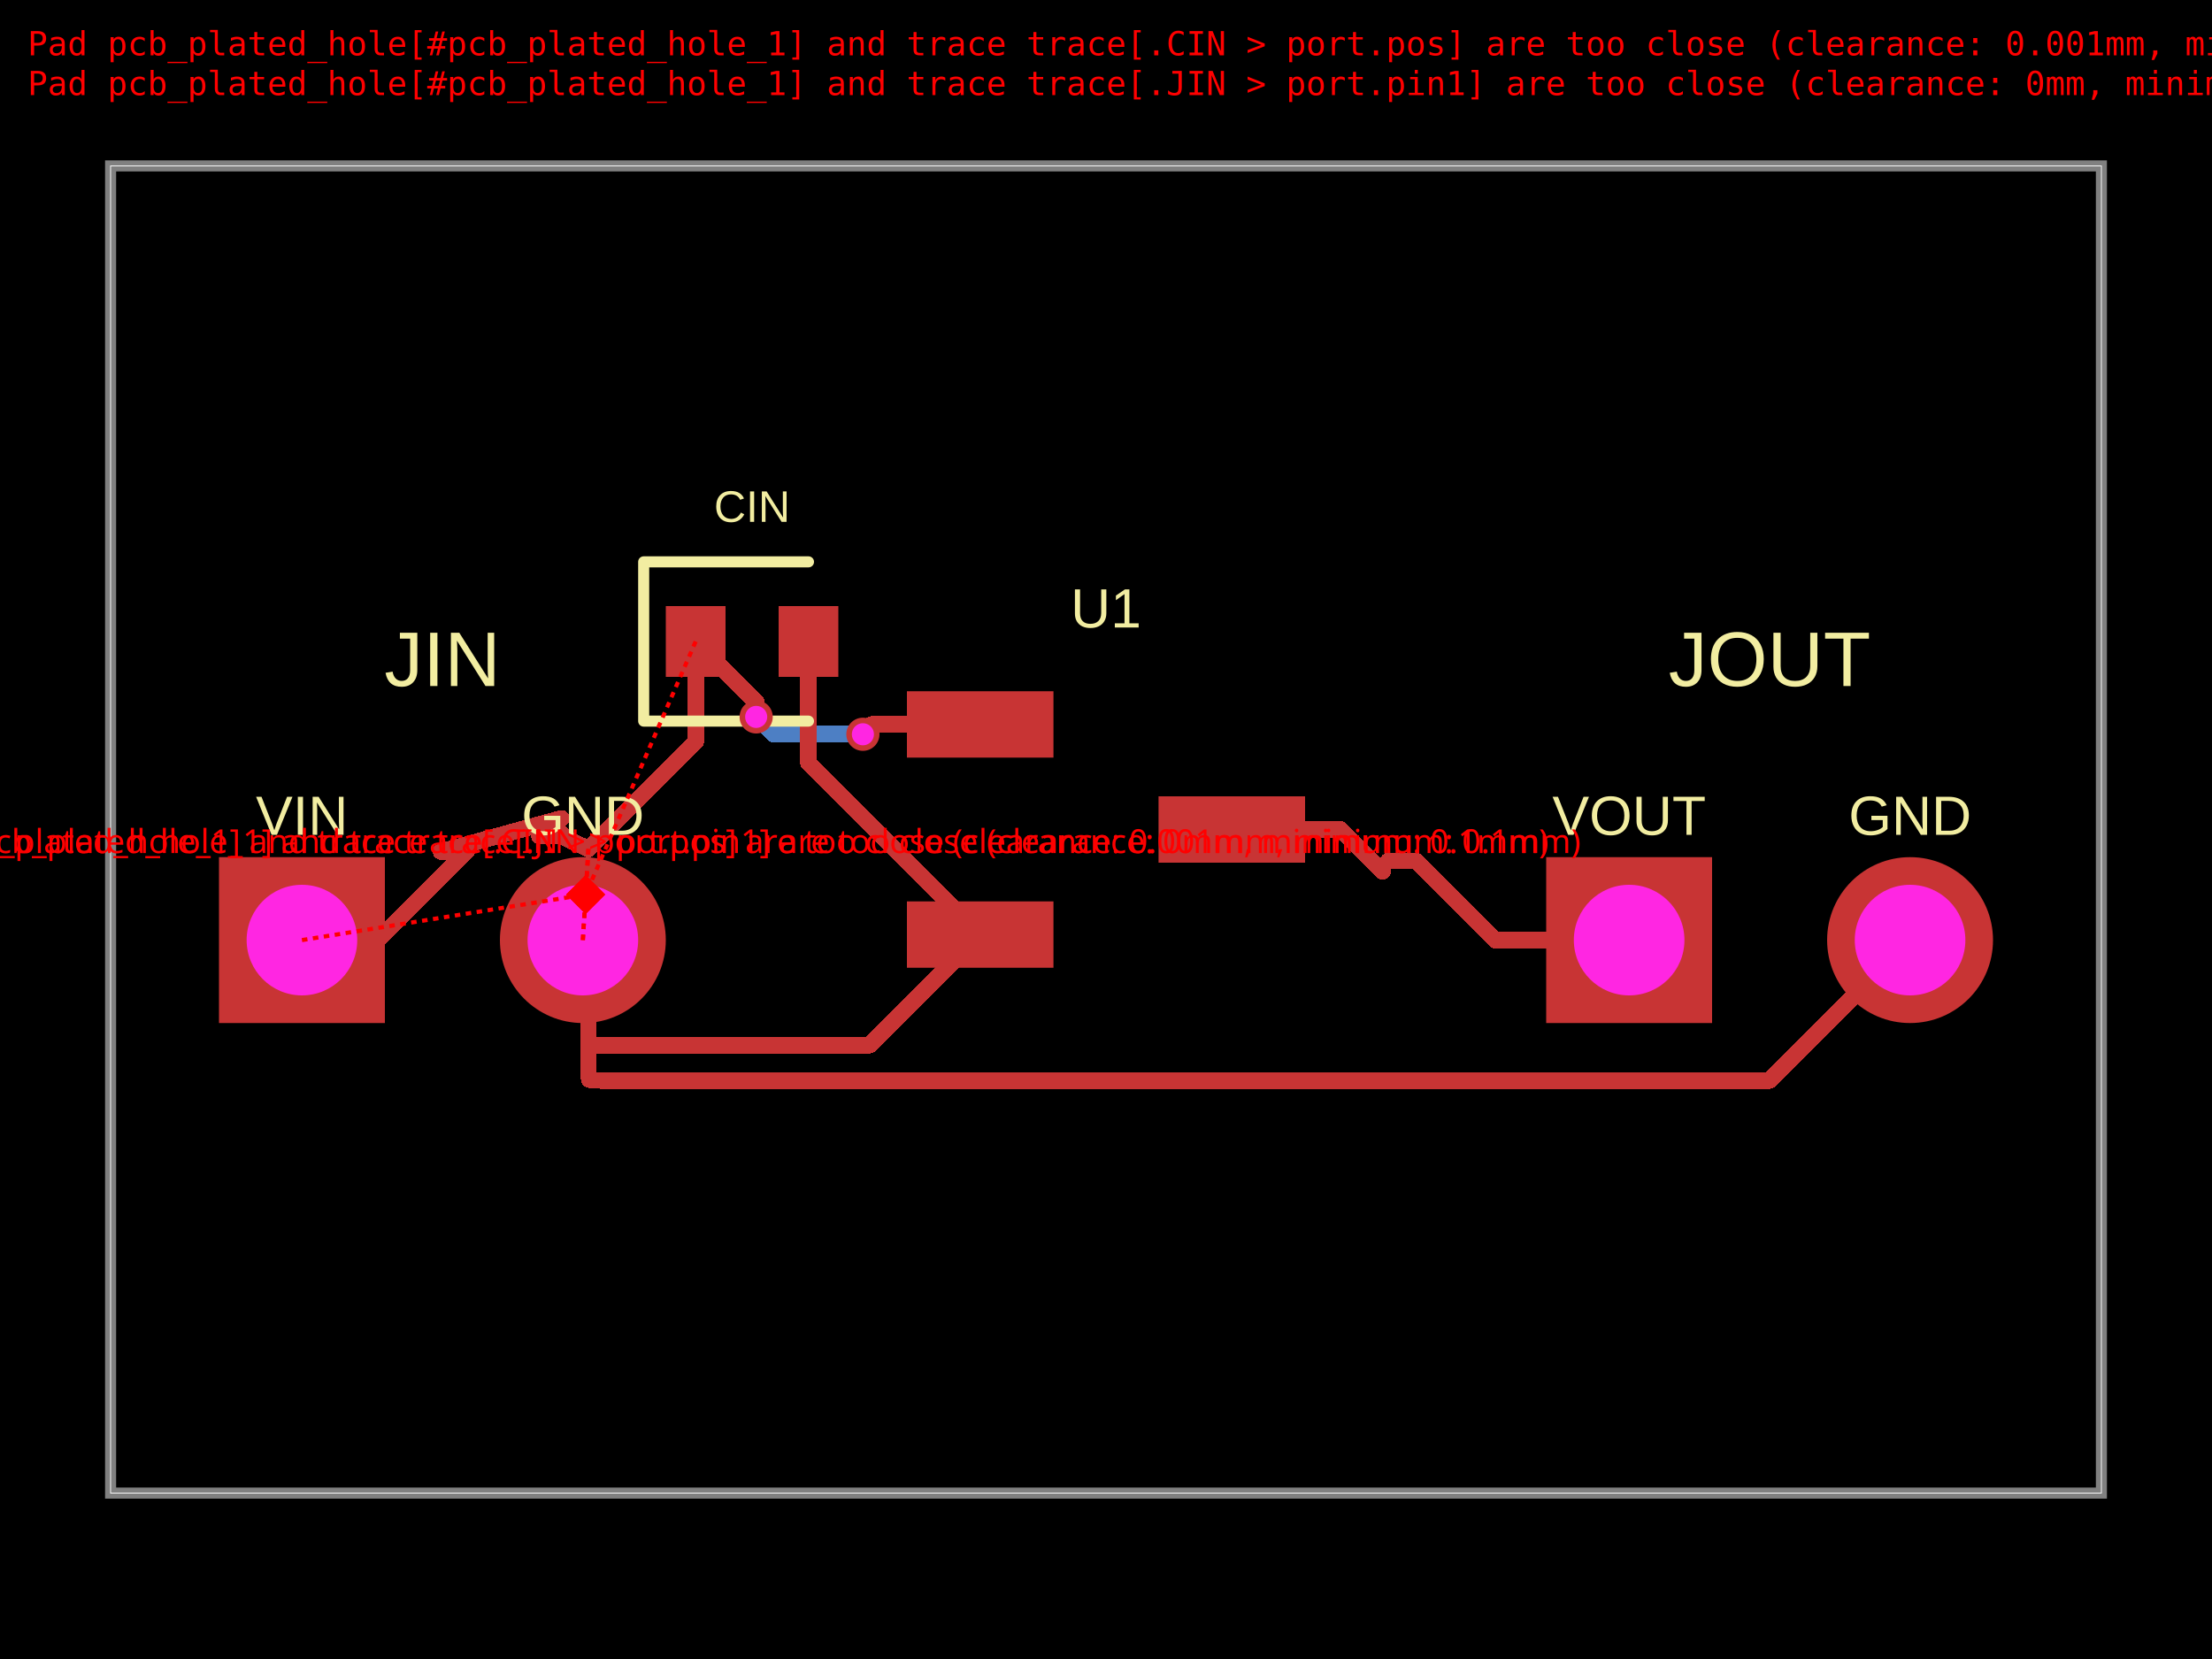
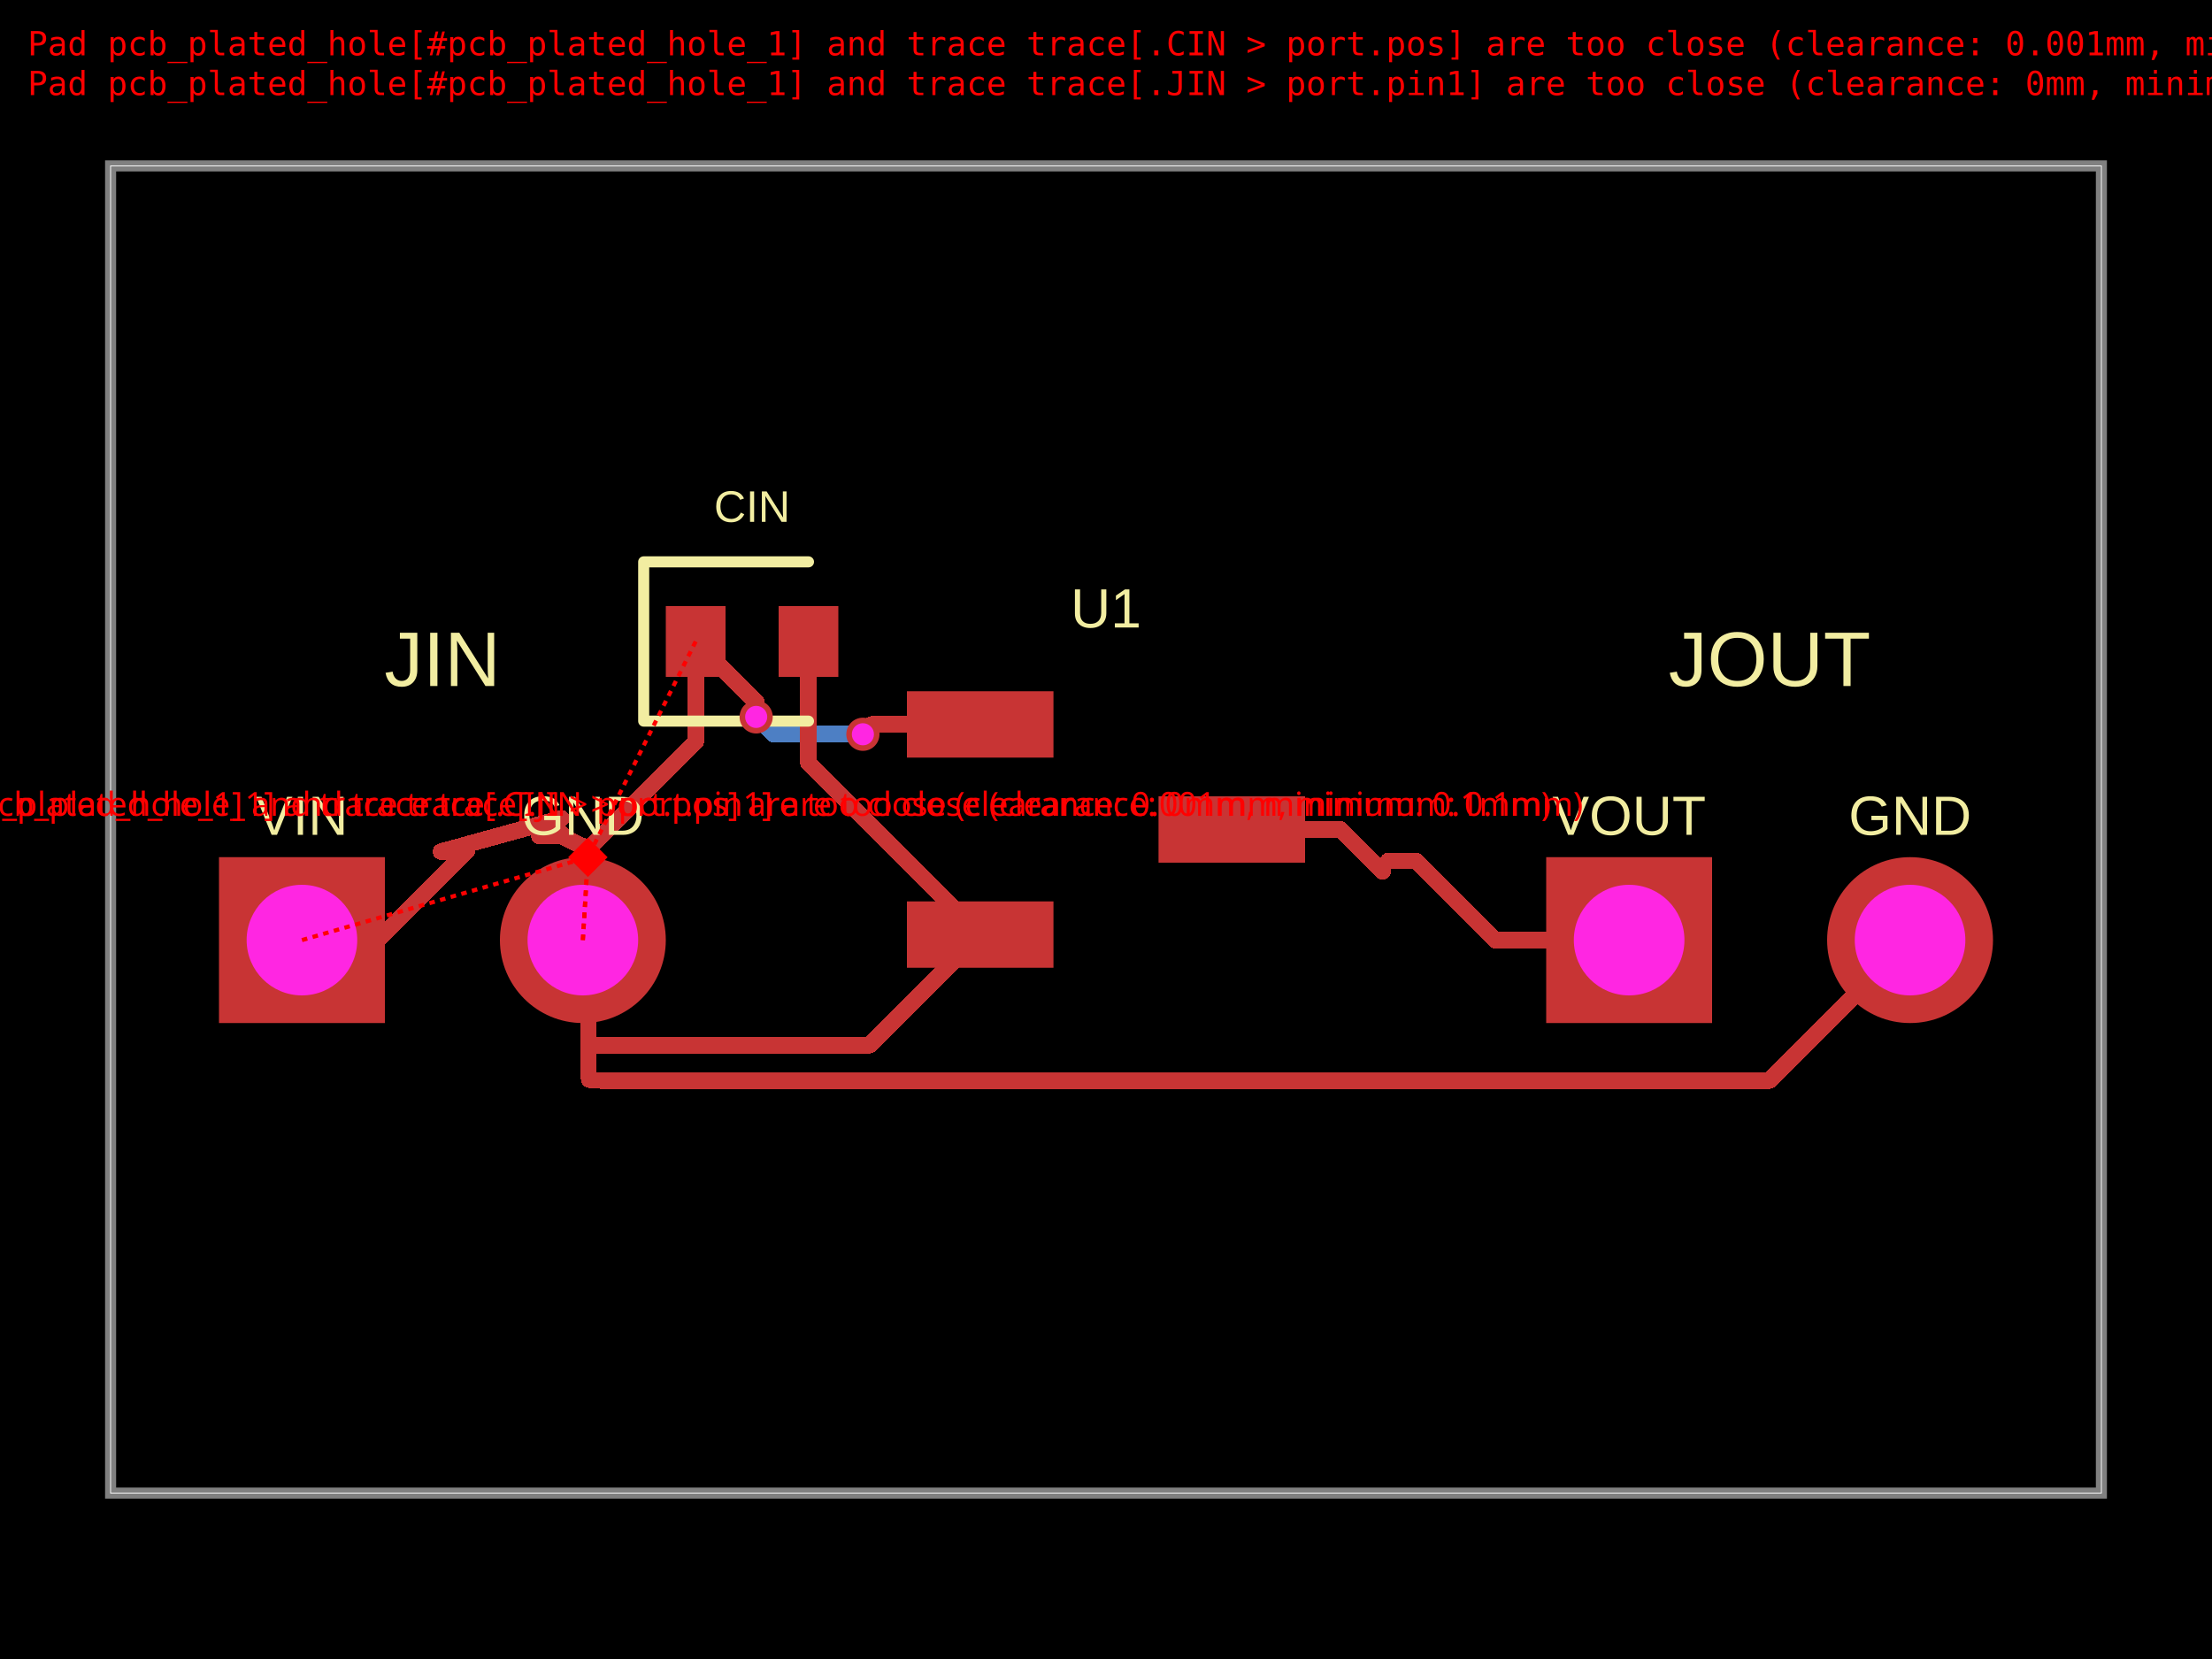
<svg xmlns="http://www.w3.org/2000/svg" width="800" height="600" data-software-used-string="@tscircuit/core@0.0.1287">
  <style />
  <rect class="boundary" x="0" y="0" fill="#000" width="800" height="600" data-type="pcb_background" data-pcb-layer="global" />
  <rect class="pcb-boundary" fill="none" stroke="#fff" stroke-width="0.3" x="40" y="60" width="720" height="480" data-type="pcb_boundary" data-pcb-layer="global" />
  <path class="pcb-board" d="M 40 540 L 760 540 L 760 60 L 40 60 Z" fill="none" stroke="rgba(255, 255, 255, 0.5)" stroke-width="4" data-type="pcb_board" data-pcb-layer="board" />
  <path class="pcb-trace" stroke="rgb(77, 127, 196)" fill="none" d="M 312.08 265.56 L 279.76 265.56" stroke-width="6" stroke-linecap="round" stroke-linejoin="round" shape-rendering="crispEdges" data-type="pcb_trace" data-pcb-layer="bottom" />
  <path class="pcb-trace" stroke="rgb(77, 127, 196)" fill="none" d="M 279.76 265.56 L 274.385 260.185" stroke-width="6" stroke-linecap="round" stroke-linejoin="round" shape-rendering="crispEdges" data-type="pcb_trace" data-pcb-layer="bottom" />
  <path class="pcb-trace" stroke="rgb(77, 127, 196)" fill="none" d="M 274.385 260.185 L 273.48 259.28" stroke-width="6" stroke-linecap="round" stroke-linejoin="round" shape-rendering="crispEdges" data-type="pcb_trace" data-pcb-layer="bottom" />
  <rect class="pcb-pad" fill="rgb(200, 52, 52)" x="328" y="250" width="53" height="24" data-type="pcb_smtpad" data-pcb-layer="top" data-pad-name="U1.VIN" />
  <rect class="pcb-pad" fill="rgb(200, 52, 52)" x="328" y="326" width="53" height="24" data-type="pcb_smtpad" data-pcb-layer="top" data-pad-name="U1.GND" />
  <rect class="pcb-pad" fill="rgb(200, 52, 52)" x="419" y="288" width="53" height="24" data-type="pcb_smtpad" data-pcb-layer="top" data-pad-name="U1.VOUT" />
  <rect class="pcb-pad" fill="rgb(200, 52, 52)" x="240.8" y="219.2" width="21.6" height="25.6" data-type="pcb_smtpad" data-pcb-layer="top" data-pad-name="CIN.pin1" />
  <rect class="pcb-pad" fill="rgb(200, 52, 52)" x="281.6" y="219.2" width="21.6" height="25.6" data-type="pcb_smtpad" data-pcb-layer="top" data-pad-name="CIN.pin2" />
  <path class="pcb-trace" stroke="rgb(200, 52, 52)" fill="none" d="M 445.5 300 L 484.83 300" stroke-width="6" stroke-linecap="round" stroke-linejoin="round" shape-rendering="crispEdges" data-type="pcb_trace" data-pcb-layer="top" />
  <path class="pcb-trace" stroke="rgb(200, 52, 52)" fill="none" d="M 484.83 300 L 500 315.17" stroke-width="6" stroke-linecap="round" stroke-linejoin="round" shape-rendering="crispEdges" data-type="pcb_trace" data-pcb-layer="top" />
  <path class="pcb-trace" stroke="rgb(200, 52, 52)" fill="none" d="M 292.4 232 L 292.4 275.88" stroke-width="6" stroke-linecap="round" stroke-linejoin="round" shape-rendering="crispEdges" data-type="pcb_trace" data-pcb-layer="top" />
  <path class="pcb-trace" stroke="rgb(200, 52, 52)" fill="none" d="M 292.4 275.88 L 354.52 338" stroke-width="6" stroke-linecap="round" stroke-linejoin="round" shape-rendering="crispEdges" data-type="pcb_trace" data-pcb-layer="top" />
  <path class="pcb-trace" stroke="rgb(200, 52, 52)" fill="none" d="M 212.8 378 L 314.52 378" stroke-width="6" stroke-linecap="round" stroke-linejoin="round" shape-rendering="crispEdges" data-type="pcb_trace" data-pcb-layer="top" />
  <path class="pcb-trace" stroke="rgb(200, 52, 52)" fill="none" d="M 314.52 378 L 354.52 338" stroke-width="6" stroke-linecap="round" stroke-linejoin="round" shape-rendering="crispEdges" data-type="pcb_trace" data-pcb-layer="top" />
  <path class="pcb-trace" stroke="rgb(200, 52, 52)" fill="none" d="M 251.6 232 L 251.6 268.24" stroke-width="6" stroke-linecap="round" stroke-linejoin="round" shape-rendering="crispEdges" data-type="pcb_trace" data-pcb-layer="top" />
  <path class="pcb-trace" stroke="rgb(200, 52, 52)" fill="none" d="M 251.6 268.24 L 212.8 307.04" stroke-width="6" stroke-linecap="round" stroke-linejoin="round" shape-rendering="crispEdges" data-type="pcb_trace" data-pcb-layer="top" />
  <path class="pcb-trace" stroke="rgb(200, 52, 52)" fill="none" d="M 354.5 262 L 315.322 262" stroke-width="6" stroke-linecap="round" stroke-linejoin="round" shape-rendering="crispEdges" data-type="pcb_trace" data-pcb-layer="top" />
  <path class="pcb-trace" stroke="rgb(200, 52, 52)" fill="none" d="M 315.322 262 L 314.743 262.579" stroke-width="6" stroke-linecap="round" stroke-linejoin="round" shape-rendering="crispEdges" data-type="pcb_trace" data-pcb-layer="top" />
  <path class="pcb-trace" stroke="rgb(200, 52, 52)" fill="none" d="M 314.743 262.579 L 314.743 262.897" stroke-width="6" stroke-linecap="round" stroke-linejoin="round" shape-rendering="crispEdges" data-type="pcb_trace" data-pcb-layer="top" />
  <path class="pcb-trace" stroke="rgb(200, 52, 52)" fill="none" d="M 314.743 262.897 L 312.08 265.56" stroke-width="6" stroke-linecap="round" stroke-linejoin="round" shape-rendering="crispEdges" data-type="pcb_trace" data-pcb-layer="top" />
  <path class="pcb-trace" stroke="rgb(200, 52, 52)" fill="none" d="M 273.48 259.28 L 273.48 253.88" stroke-width="6" stroke-linecap="round" stroke-linejoin="round" shape-rendering="crispEdges" data-type="pcb_trace" data-pcb-layer="top" />
  <path class="pcb-trace" stroke="rgb(200, 52, 52)" fill="none" d="M 273.48 253.88 L 251.6 232" stroke-width="6" stroke-linecap="round" stroke-linejoin="round" shape-rendering="crispEdges" data-type="pcb_trace" data-pcb-layer="top" />
  <path class="pcb-trace" stroke="rgb(200, 52, 52)" fill="none" d="M 589.2 340 L 540.756 340" stroke-width="6" stroke-linecap="round" stroke-linejoin="round" shape-rendering="crispEdges" data-type="pcb_trace" data-pcb-layer="top" />
  <path class="pcb-trace" stroke="rgb(200, 52, 52)" fill="none" d="M 540.756 340 L 512.116 311.36" stroke-width="6" stroke-linecap="round" stroke-linejoin="round" shape-rendering="crispEdges" data-type="pcb_trace" data-pcb-layer="top" />
  <path class="pcb-trace" stroke="rgb(200, 52, 52)" fill="none" d="M 512.116 311.36 L 502.121 311.36" stroke-width="6" stroke-linecap="round" stroke-linejoin="round" shape-rendering="crispEdges" data-type="pcb_trace" data-pcb-layer="top" />
  <path class="pcb-trace" stroke="rgb(200, 52, 52)" fill="none" d="M 210.8 340 L 210.8 360" stroke-width="6" stroke-linecap="round" stroke-linejoin="round" shape-rendering="crispEdges" data-type="pcb_trace" data-pcb-layer="top" />
  <path class="pcb-trace" stroke="rgb(200, 52, 52)" fill="none" d="M 210.8 360 L 208.832 362" stroke-width="6" stroke-linecap="round" stroke-linejoin="round" shape-rendering="crispEdges" data-type="pcb_trace" data-pcb-layer="top" />
  <path class="pcb-trace" stroke="rgb(200, 52, 52)" fill="none" d="M 208.832 362 L 212.8 367.4" stroke-width="6" stroke-linecap="round" stroke-linejoin="round" shape-rendering="crispEdges" data-type="pcb_trace" data-pcb-layer="top" />
  <path class="pcb-trace" stroke="rgb(200, 52, 52)" fill="none" d="M 212.8 367.4 L 212.8 378" stroke-width="6" stroke-linecap="round" stroke-linejoin="round" shape-rendering="crispEdges" data-type="pcb_trace" data-pcb-layer="top" />
  <path class="pcb-trace" stroke="rgb(200, 52, 52)" fill="none" d="M 690.8 340 L 640 390.8" stroke-width="6" stroke-linecap="round" stroke-linejoin="round" shape-rendering="crispEdges" data-type="pcb_trace" data-pcb-layer="top" />
  <path class="pcb-trace" stroke="rgb(200, 52, 52)" fill="none" d="M 640 390.8 L 220.462 390.8" stroke-width="6" stroke-linecap="round" stroke-linejoin="round" shape-rendering="crispEdges" data-type="pcb_trace" data-pcb-layer="top" />
  <path class="pcb-trace" stroke="rgb(200, 52, 52)" fill="none" d="M 220.462 390.8 L 219 390.8" stroke-width="6" stroke-linecap="round" stroke-linejoin="round" shape-rendering="crispEdges" data-type="pcb_trace" data-pcb-layer="top" />
  <path class="pcb-trace" stroke="rgb(200, 52, 52)" fill="none" d="M 219 390.8 L 218 390.8" stroke-width="6" stroke-linecap="round" stroke-linejoin="round" shape-rendering="crispEdges" data-type="pcb_trace" data-pcb-layer="top" />
  <path class="pcb-trace" stroke="rgb(200, 52, 52)" fill="none" d="M 218 390.8 L 217 390.76" stroke-width="6" stroke-linecap="round" stroke-linejoin="round" shape-rendering="crispEdges" data-type="pcb_trace" data-pcb-layer="top" />
  <path class="pcb-trace" stroke="rgb(200, 52, 52)" fill="none" d="M 217 390.76 L 216 390.76" stroke-width="6" stroke-linecap="round" stroke-linejoin="round" shape-rendering="crispEdges" data-type="pcb_trace" data-pcb-layer="top" />
  <path class="pcb-trace" stroke="rgb(200, 52, 52)" fill="none" d="M 216 390.76 L 215.04 390.76" stroke-width="6" stroke-linecap="round" stroke-linejoin="round" shape-rendering="crispEdges" data-type="pcb_trace" data-pcb-layer="top" />
  <path class="pcb-trace" stroke="rgb(200, 52, 52)" fill="none" d="M 215.04 390.76 L 214.08 390.68" stroke-width="6" stroke-linecap="round" stroke-linejoin="round" shape-rendering="crispEdges" data-type="pcb_trace" data-pcb-layer="top" />
  <path class="pcb-trace" stroke="rgb(200, 52, 52)" fill="none" d="M 214.08 390.68 L 213.16 390.44" stroke-width="6" stroke-linecap="round" stroke-linejoin="round" shape-rendering="crispEdges" data-type="pcb_trace" data-pcb-layer="top" />
  <path class="pcb-trace" stroke="rgb(200, 52, 52)" fill="none" d="M 213.16 390.44 L 212.8 388.6" stroke-width="6" stroke-linecap="round" stroke-linejoin="round" shape-rendering="crispEdges" data-type="pcb_trace" data-pcb-layer="top" />
  <path class="pcb-trace" stroke="rgb(200, 52, 52)" fill="none" d="M 212.8 388.6 L 212.8 378" stroke-width="6" stroke-linecap="round" stroke-linejoin="round" shape-rendering="crispEdges" data-type="pcb_trace" data-pcb-layer="top" />
  <path class="pcb-trace" stroke="rgb(200, 52, 52)" fill="none" d="M 109.2 340 L 136.636 340" stroke-width="6" stroke-linecap="round" stroke-linejoin="round" shape-rendering="crispEdges" data-type="pcb_trace" data-pcb-layer="top" />
  <path class="pcb-trace" stroke="rgb(200, 52, 52)" fill="none" d="M 136.636 340 L 168.85 307.786" stroke-width="6" stroke-linecap="round" stroke-linejoin="round" shape-rendering="crispEdges" data-type="pcb_trace" data-pcb-layer="top" />
  <path class="pcb-trace" stroke="rgb(200, 52, 52)" fill="none" d="M 168.85 307.786 L 159.486 308" stroke-width="6" stroke-linecap="round" stroke-linejoin="round" shape-rendering="crispEdges" data-type="pcb_trace" data-pcb-layer="top" />
  <path class="pcb-trace" stroke="rgb(200, 52, 52)" fill="none" d="M 159.486 308 L 203.063 295.97" stroke-width="6" stroke-linecap="round" stroke-linejoin="round" shape-rendering="crispEdges" data-type="pcb_trace" data-pcb-layer="top" />
  <path class="pcb-trace" stroke="rgb(200, 52, 52)" fill="none" d="M 203.063 295.97 L 197.946 300.506" stroke-width="6" stroke-linecap="round" stroke-linejoin="round" shape-rendering="crispEdges" data-type="pcb_trace" data-pcb-layer="top" />
  <path class="pcb-trace" stroke="rgb(200, 52, 52)" fill="none" d="M 197.946 300.506 L 197.145 300.506" stroke-width="6" stroke-linecap="round" stroke-linejoin="round" shape-rendering="crispEdges" data-type="pcb_trace" data-pcb-layer="top" />
  <path class="pcb-trace" stroke="rgb(200, 52, 52)" fill="none" d="M 197.145 300.506 L 195.104 302.4" stroke-width="6" stroke-linecap="round" stroke-linejoin="round" shape-rendering="crispEdges" data-type="pcb_trace" data-pcb-layer="top" />
  <path class="pcb-trace" stroke="rgb(200, 52, 52)" fill="none" d="M 195.104 302.4 L 202.424 302.4" stroke-width="6" stroke-linecap="round" stroke-linejoin="round" shape-rendering="crispEdges" data-type="pcb_trace" data-pcb-layer="top" />
  <path class="pcb-trace" stroke="rgb(200, 52, 52)" fill="none" d="M 202.424 302.4 L 203.079 301.588" stroke-width="6" stroke-linecap="round" stroke-linejoin="round" shape-rendering="crispEdges" data-type="pcb_trace" data-pcb-layer="top" />
  <path class="pcb-trace" stroke="rgb(200, 52, 52)" fill="none" d="M 203.079 301.588 L 203.079 302.4" stroke-width="6" stroke-linecap="round" stroke-linejoin="round" shape-rendering="crispEdges" data-type="pcb_trace" data-pcb-layer="top" />
  <path class="pcb-trace" stroke="rgb(200, 52, 52)" fill="none" d="M 203.079 302.4 L 212.8 307.057" stroke-width="6" stroke-linecap="round" stroke-linejoin="round" shape-rendering="crispEdges" data-type="pcb_trace" data-pcb-layer="top" />
  <text x="0" y="0" dx="0" dy="0" fill="#f2eda1" font-family="Arial, sans-serif" font-size="20" text-anchor="middle" dominant-baseline="central" transform="matrix(1,0,0,1,400,220)" class="pcb-silkscreen-text pcb-silkscreen-top" data-pcb-silkscreen-text-id="pcb_silkscreen_text_0" stroke="none" data-type="pcb_silkscreen_text" data-pcb-layer="top">U1</text>
  <path class="pcb-silkscreen pcb-silkscreen-top" d="M 292.4 203.2 L 232.8 203.2 L 232.8 260.8 L 292.4 260.8" fill="none" stroke="#f2eda1" stroke-width="4" stroke-linecap="round" stroke-linejoin="round" data-pcb-component-id="pcb_component_1" data-pcb-silkscreen-path-id="pcb_silkscreen_path_0" data-type="pcb_silkscreen_path" data-pcb-layer="top" />
  <text x="0" y="0" dx="0" dy="0" fill="#f2eda1" font-family="Arial, sans-serif" font-size="16" text-anchor="middle" dominant-baseline="central" transform="matrix(1,0,0,1,272,183.2)" class="pcb-silkscreen-text pcb-silkscreen-top" data-pcb-silkscreen-text-id="pcb_silkscreen_text_1" stroke="none" data-type="pcb_silkscreen_text" data-pcb-layer="top">CIN</text>
  <text x="0" y="0" dx="0" dy="0" fill="#f2eda1" font-family="Arial, sans-serif" font-size="20" text-anchor="middle" dominant-baseline="central" transform="matrix(1,0,0,1,109.2,295)" class="pcb-silkscreen-text pcb-silkscreen-top" data-pcb-silkscreen-text-id="pcb_silkscreen_text_2" stroke="none" data-type="pcb_silkscreen_text" data-pcb-layer="top">VIN</text>
  <text x="0" y="0" dx="0" dy="0" fill="#f2eda1" font-family="Arial, sans-serif" font-size="20" text-anchor="middle" dominant-baseline="central" transform="matrix(1,0,0,1,210.8,295)" class="pcb-silkscreen-text pcb-silkscreen-top" data-pcb-silkscreen-text-id="pcb_silkscreen_text_3" stroke="none" data-type="pcb_silkscreen_text" data-pcb-layer="top">GND</text>
  <text x="0" y="0" dx="0" dy="0" fill="#f2eda1" font-family="Arial, sans-serif" font-size="28" text-anchor="middle" dominant-baseline="central" transform="matrix(1,0,0,1,160,238.4)" class="pcb-silkscreen-text pcb-silkscreen-top" data-pcb-silkscreen-text-id="pcb_silkscreen_text_4" stroke="none" data-type="pcb_silkscreen_text" data-pcb-layer="top">JIN</text>
  <text x="0" y="0" dx="0" dy="0" fill="#f2eda1" font-family="Arial, sans-serif" font-size="20" text-anchor="middle" dominant-baseline="central" transform="matrix(1,0,0,1,589.2,295)" class="pcb-silkscreen-text pcb-silkscreen-top" data-pcb-silkscreen-text-id="pcb_silkscreen_text_5" stroke="none" data-type="pcb_silkscreen_text" data-pcb-layer="top">VOUT</text>
  <text x="0" y="0" dx="0" dy="0" fill="#f2eda1" font-family="Arial, sans-serif" font-size="20" text-anchor="middle" dominant-baseline="central" transform="matrix(1,0,0,1,690.8,295)" class="pcb-silkscreen-text pcb-silkscreen-top" data-pcb-silkscreen-text-id="pcb_silkscreen_text_6" stroke="none" data-type="pcb_silkscreen_text" data-pcb-layer="top">GND</text>
  <text x="0" y="0" dx="0" dy="0" fill="#f2eda1" font-family="Arial, sans-serif" font-size="28" text-anchor="middle" dominant-baseline="central" transform="matrix(1,0,0,1,640,238.4)" class="pcb-silkscreen-text pcb-silkscreen-top" data-pcb-silkscreen-text-id="pcb_silkscreen_text_7" stroke="none" data-type="pcb_silkscreen_text" data-pcb-layer="top">JOUT</text>
  <g data-type="pcb_plated_hole" data-pcb-layer="through" data-pad-name="JIN.VIN">
    <rect class="pcb-hole-outer-pad" fill="rgb(200, 52, 52)" x="79.2" y="310" width="60" height="60" data-type="pcb_plated_hole" data-pcb-layer="top" />
    <circle class="pcb-hole-inner" fill="#FF26E2" cx="109.2" cy="340" r="20" data-type="pcb_plated_hole_drill" data-pcb-layer="drill" />
  </g>
  <g data-type="pcb_plated_hole" data-pcb-layer="through" data-pad-name="JIN.GND">
    <circle class="pcb-hole-outer" fill="rgb(200, 52, 52)" cx="210.8" cy="340" r="30" data-type="pcb_plated_hole" data-pcb-layer="top" />
    <circle class="pcb-hole-inner" fill="#FF26E2" cx="210.8" cy="340" r="20" data-type="pcb_plated_hole_drill" data-pcb-layer="drill" />
  </g>
  <g data-type="pcb_plated_hole" data-pcb-layer="through" data-pad-name="JOUT.VOUT">
    <rect class="pcb-hole-outer-pad" fill="rgb(200, 52, 52)" x="559.2" y="310" width="60" height="60" data-type="pcb_plated_hole" data-pcb-layer="top" />
    <circle class="pcb-hole-inner" fill="#FF26E2" cx="589.2" cy="340" r="20" data-type="pcb_plated_hole_drill" data-pcb-layer="drill" />
  </g>
  <g data-type="pcb_plated_hole" data-pcb-layer="through" data-pad-name="JOUT.GND">
    <circle class="pcb-hole-outer" fill="rgb(200, 52, 52)" cx="690.8" cy="340" r="30" data-type="pcb_plated_hole" data-pcb-layer="top" />
    <circle class="pcb-hole-inner" fill="#FF26E2" cx="690.8" cy="340" r="20" data-type="pcb_plated_hole_drill" data-pcb-layer="drill" />
  </g>
  <g data-type="pcb_via" data-pcb-layer="through">
    <circle class="pcb-hole-outer" fill="rgb(200, 52, 52)" cx="312.08" cy="265.56" r="6" data-type="pcb_via" data-pcb-layer="top" />
    <circle class="pcb-hole-inner" fill="#FF26E2" cx="312.08" cy="265.56" r="4" data-type="pcb_via" data-pcb-layer="drill" />
  </g>
  <g data-type="pcb_via" data-pcb-layer="through">
    <circle class="pcb-hole-outer" fill="rgb(200, 52, 52)" cx="273.48" cy="259.28" r="6" data-type="pcb_via" data-pcb-layer="top" />
    <circle class="pcb-hole-inner" fill="#FF26E2" cx="273.48" cy="259.28" r="4" data-type="pcb_via" data-pcb-layer="drill" />
  </g>
-   <line x1="251.6" y1="232" x2="211.8" y2="323.52" stroke="red" stroke-width="1.5" stroke-dasharray="2,2" data-error-reference="trace-start" data-type="pcb_pad_trace_clearance_error" data-pcb-layer="overlay" />
-   <line x1="212.8" y1="307.04" x2="211.8" y2="323.52" stroke="red" stroke-width="1.5" stroke-dasharray="2,2" data-error-reference="trace-end" data-type="pcb_pad_trace_clearance_error" data-pcb-layer="overlay" />
-   <line x1="210.8" y1="340" x2="211.8" y2="323.52" stroke="red" stroke-width="1.5" stroke-dasharray="2,2" data-error-reference="obstacle" data-type="pcb_pad_trace_clearance_error" data-pcb-layer="overlay" />
-   <rect x="206.8" y="318.52" width="10" height="10" fill="red" transform="rotate(45 211.8 323.52)" data-type="pcb_pad_trace_clearance_error" data-pcb-layer="overlay" />
-   <text x="211.8" y="308.52" fill="red" font-family="sans-serif" font-size="12" text-anchor="middle" data-type="pcb_pad_trace_clearance_error" data-pcb-layer="overlay">Pad pcb_plated_hole[#pcb_plated_hole_1] and trace trace[.CIN &gt; port.pos] are too close (clearance: 0.001mm, minimum: 0.1mm)</text>
-   <line x1="109.2" y1="340" x2="211.8" y2="323.529" stroke="red" stroke-width="1.5" stroke-dasharray="2,2" data-error-reference="trace-start" data-type="pcb_pad_trace_clearance_error" data-pcb-layer="overlay" />
-   <line x1="212.8" y1="307.057" x2="211.8" y2="323.529" stroke="red" stroke-width="1.5" stroke-dasharray="2,2" data-error-reference="trace-end" data-type="pcb_pad_trace_clearance_error" data-pcb-layer="overlay" />
-   <line x1="210.8" y1="340" x2="211.8" y2="323.529" stroke="red" stroke-width="1.5" stroke-dasharray="2,2" data-error-reference="obstacle" data-type="pcb_pad_trace_clearance_error" data-pcb-layer="overlay" />
-   <rect x="206.8" y="318.529" width="10" height="10" fill="red" transform="rotate(45 211.8 323.5287)" data-type="pcb_pad_trace_clearance_error" data-pcb-layer="overlay" />
-   <text x="211.8" y="308.529" fill="red" font-family="sans-serif" font-size="12" text-anchor="middle" data-type="pcb_pad_trace_clearance_error" data-pcb-layer="overlay">Pad pcb_plated_hole[#pcb_plated_hole_1] and trace trace[.JIN &gt; port.pin1] are too close (clearance: 0mm, minimum: 0.1mm)</text>
+   <line x1="251.6" y1="232" x2="212.618" y2="310.045" stroke="red" stroke-width="1.5" stroke-dasharray="2,2" data-error-reference="trace-start" data-type="pcb_pad_trace_clearance_error" data-pcb-layer="overlay" />
+   <line x1="212.8" y1="307.04" x2="212.618" y2="310.045" stroke="red" stroke-width="1.5" stroke-dasharray="2,2" data-error-reference="trace-end" data-type="pcb_pad_trace_clearance_error" data-pcb-layer="overlay" />
+   <line x1="210.8" y1="340" x2="212.618" y2="310.045" stroke="red" stroke-width="1.5" stroke-dasharray="2,2" data-error-reference="obstacle" data-type="pcb_pad_trace_clearance_error" data-pcb-layer="overlay" />
+   <rect x="207.618" y="305.045" width="10" height="10" fill="red" transform="rotate(45 212.6177 310.0448)" data-type="pcb_pad_trace_clearance_error" data-pcb-layer="overlay" />
+   <text x="212.618" y="295.045" fill="red" font-family="sans-serif" font-size="12" text-anchor="middle" data-type="pcb_pad_trace_clearance_error" data-pcb-layer="overlay">Pad pcb_plated_hole[#pcb_plated_hole_1] and trace trace[.CIN &gt; port.pos] are too close (clearance: 0.001mm, minimum: 0.1mm)</text>
+   <line x1="109.2" y1="340" x2="212.618" y2="310.054" stroke="red" stroke-width="1.5" stroke-dasharray="2,2" data-error-reference="trace-start" data-type="pcb_pad_trace_clearance_error" data-pcb-layer="overlay" />
+   <line x1="212.8" y1="307.057" x2="212.618" y2="310.054" stroke="red" stroke-width="1.5" stroke-dasharray="2,2" data-error-reference="trace-end" data-type="pcb_pad_trace_clearance_error" data-pcb-layer="overlay" />
+   <line x1="210.8" y1="340" x2="212.618" y2="310.054" stroke="red" stroke-width="1.5" stroke-dasharray="2,2" data-error-reference="obstacle" data-type="pcb_pad_trace_clearance_error" data-pcb-layer="overlay" />
+   <rect x="207.618" y="305.054" width="10" height="10" fill="red" transform="rotate(45 212.6181 310.0536)" data-type="pcb_pad_trace_clearance_error" data-pcb-layer="overlay" />
+   <text x="212.618" y="295.054" fill="red" font-family="sans-serif" font-size="12" text-anchor="middle" data-type="pcb_pad_trace_clearance_error" data-pcb-layer="overlay">Pad pcb_plated_hole[#pcb_plated_hole_1] and trace trace[.JIN &gt; port.pin1] are too close (clearance: 0mm, minimum: 0.1mm)</text>
  <text x="10" y="20" fill="red" font-family="monospace" font-size="12px" data-type="pcb_error_text_overlay" data-layer="global">
    <tspan x="10" dy="0">Pad pcb_plated_hole[#pcb_plated_hole_1] and trace trace[.CIN &gt; port.pos] are too close (clearance: 0.001mm, minimum: 0.1mm)</tspan>
    <tspan x="10" dy="1.2em">Pad pcb_plated_hole[#pcb_plated_hole_1] and trace trace[.JIN &gt; port.pin1] are too close (clearance: 0mm, minimum: 0.1mm)</tspan>
  </text>
</svg>
